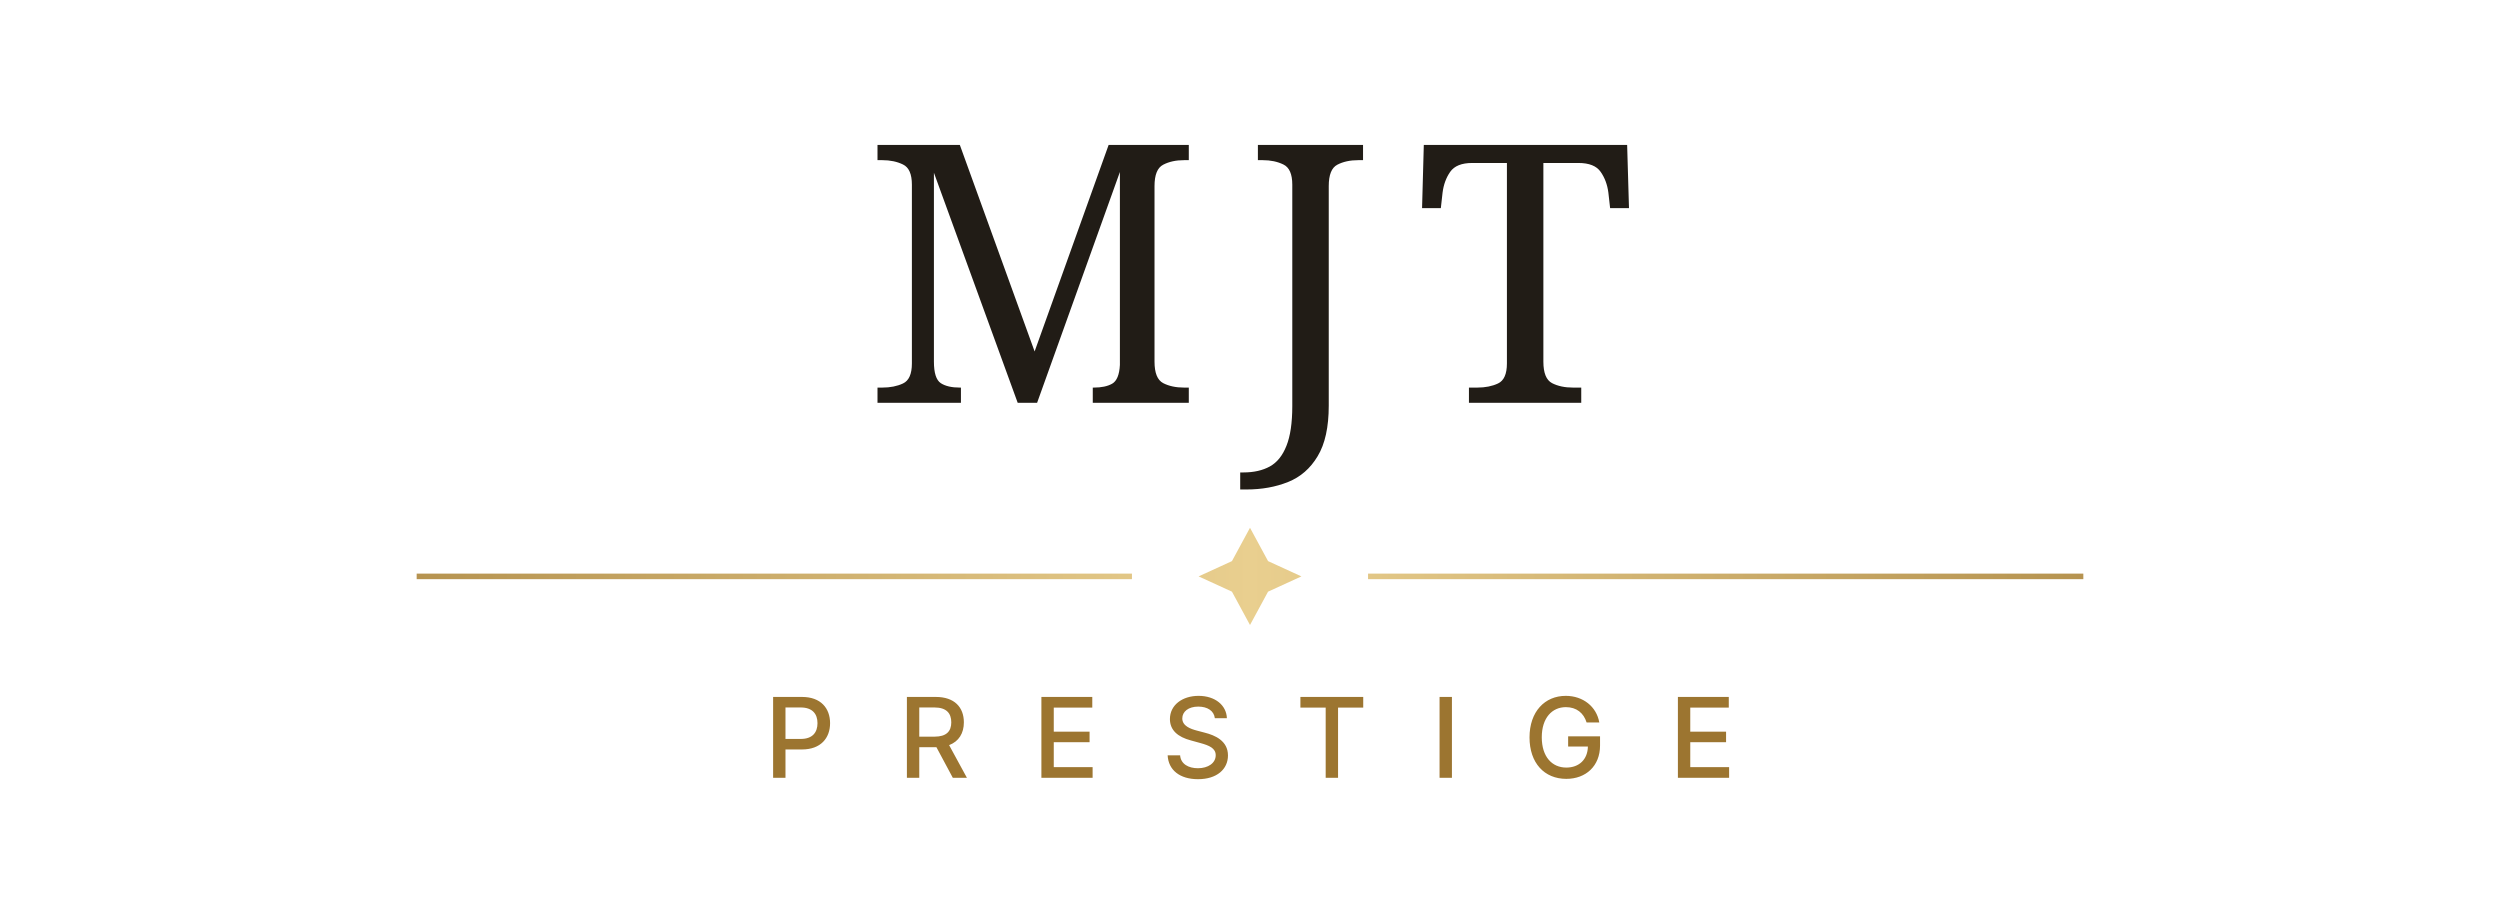
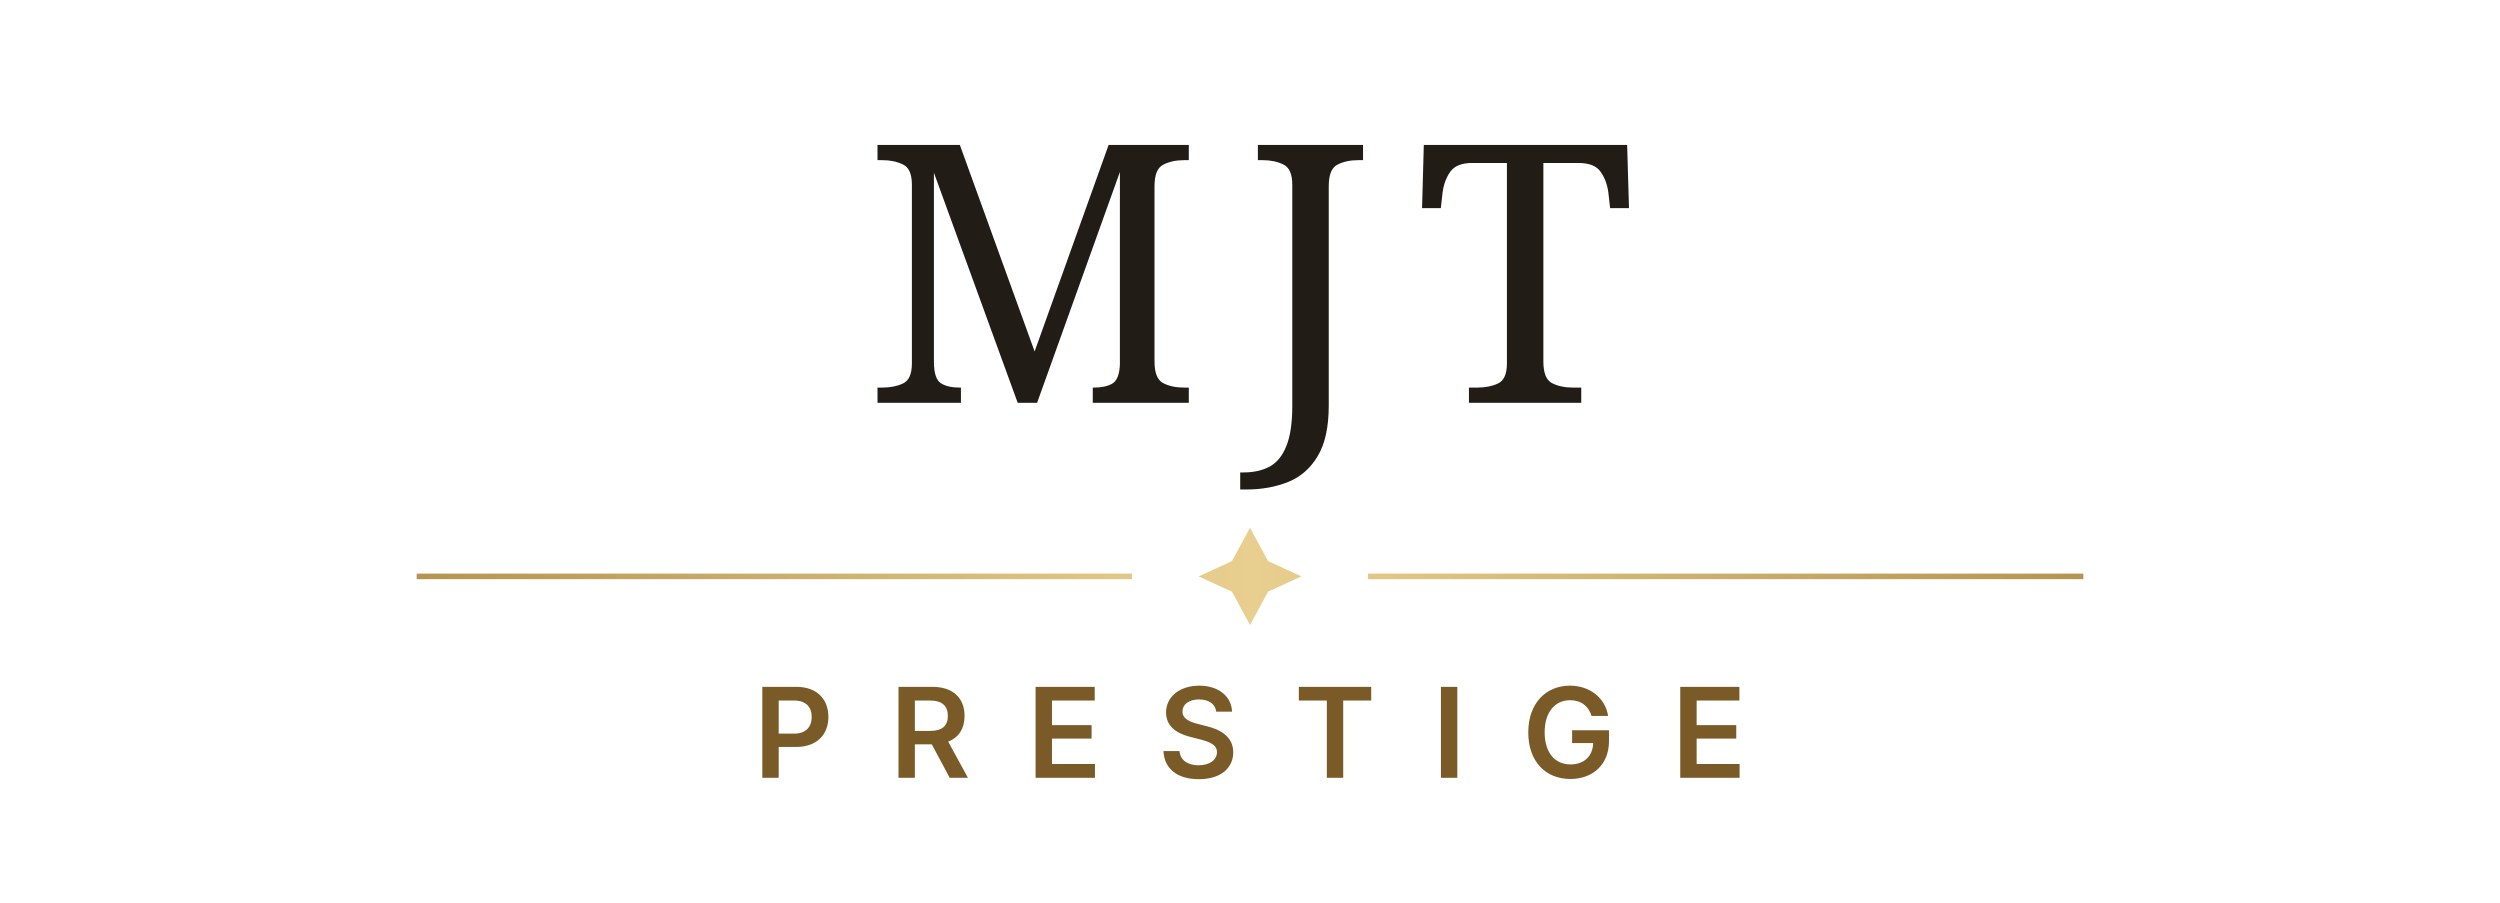
<svg xmlns="http://www.w3.org/2000/svg" viewBox="0 0 360 130" fill="none">
  <defs>
    <linearGradient id="gold" x1="0" y1="0" x2="360" y2="0" gradientUnits="userSpaceOnUse">
      <stop offset="0%" stop-color="#9c7530" />
      <stop offset="50%" stop-color="#e9cf8f" />
      <stop offset="100%" stop-color="#9c7530" />
    </linearGradient>
  </defs>
  <text x="180" y="58" text-anchor="middle" font-family="'Fraunces','Playfair Display',Georgia,serif" font-size="52" font-weight="500" fill="#211c16" letter-spacing="6">MJT</text>
  <path d="M180 76 L182.6 80.8 L187.4 83 L182.6 85.2 L180 90 L177.4 85.2 L172.6 83 L177.4 80.8 Z" fill="url(#gold)" />
  <line x1="60" y1="83" x2="163" y2="83" stroke="url(#gold)" stroke-width="0.8" />
  <line x1="197" y1="83" x2="300" y2="83" stroke="url(#gold)" stroke-width="0.8" />
-   <text x="180" y="112" text-anchor="middle" font-family="'Inter','Plus Jakarta Sans',sans-serif" font-size="16" font-weight="500" letter-spacing="9" fill="#9c7530">PRESTIGE</text>
+   <text x="180" y="112" text-anchor="middle" font-family="'Inter','Plus Jakarta Sans',sans-serif" font-size="18" font-weight="600" letter-spacing="8" fill="#7a5b28">PRESTIGE</text>
</svg>
